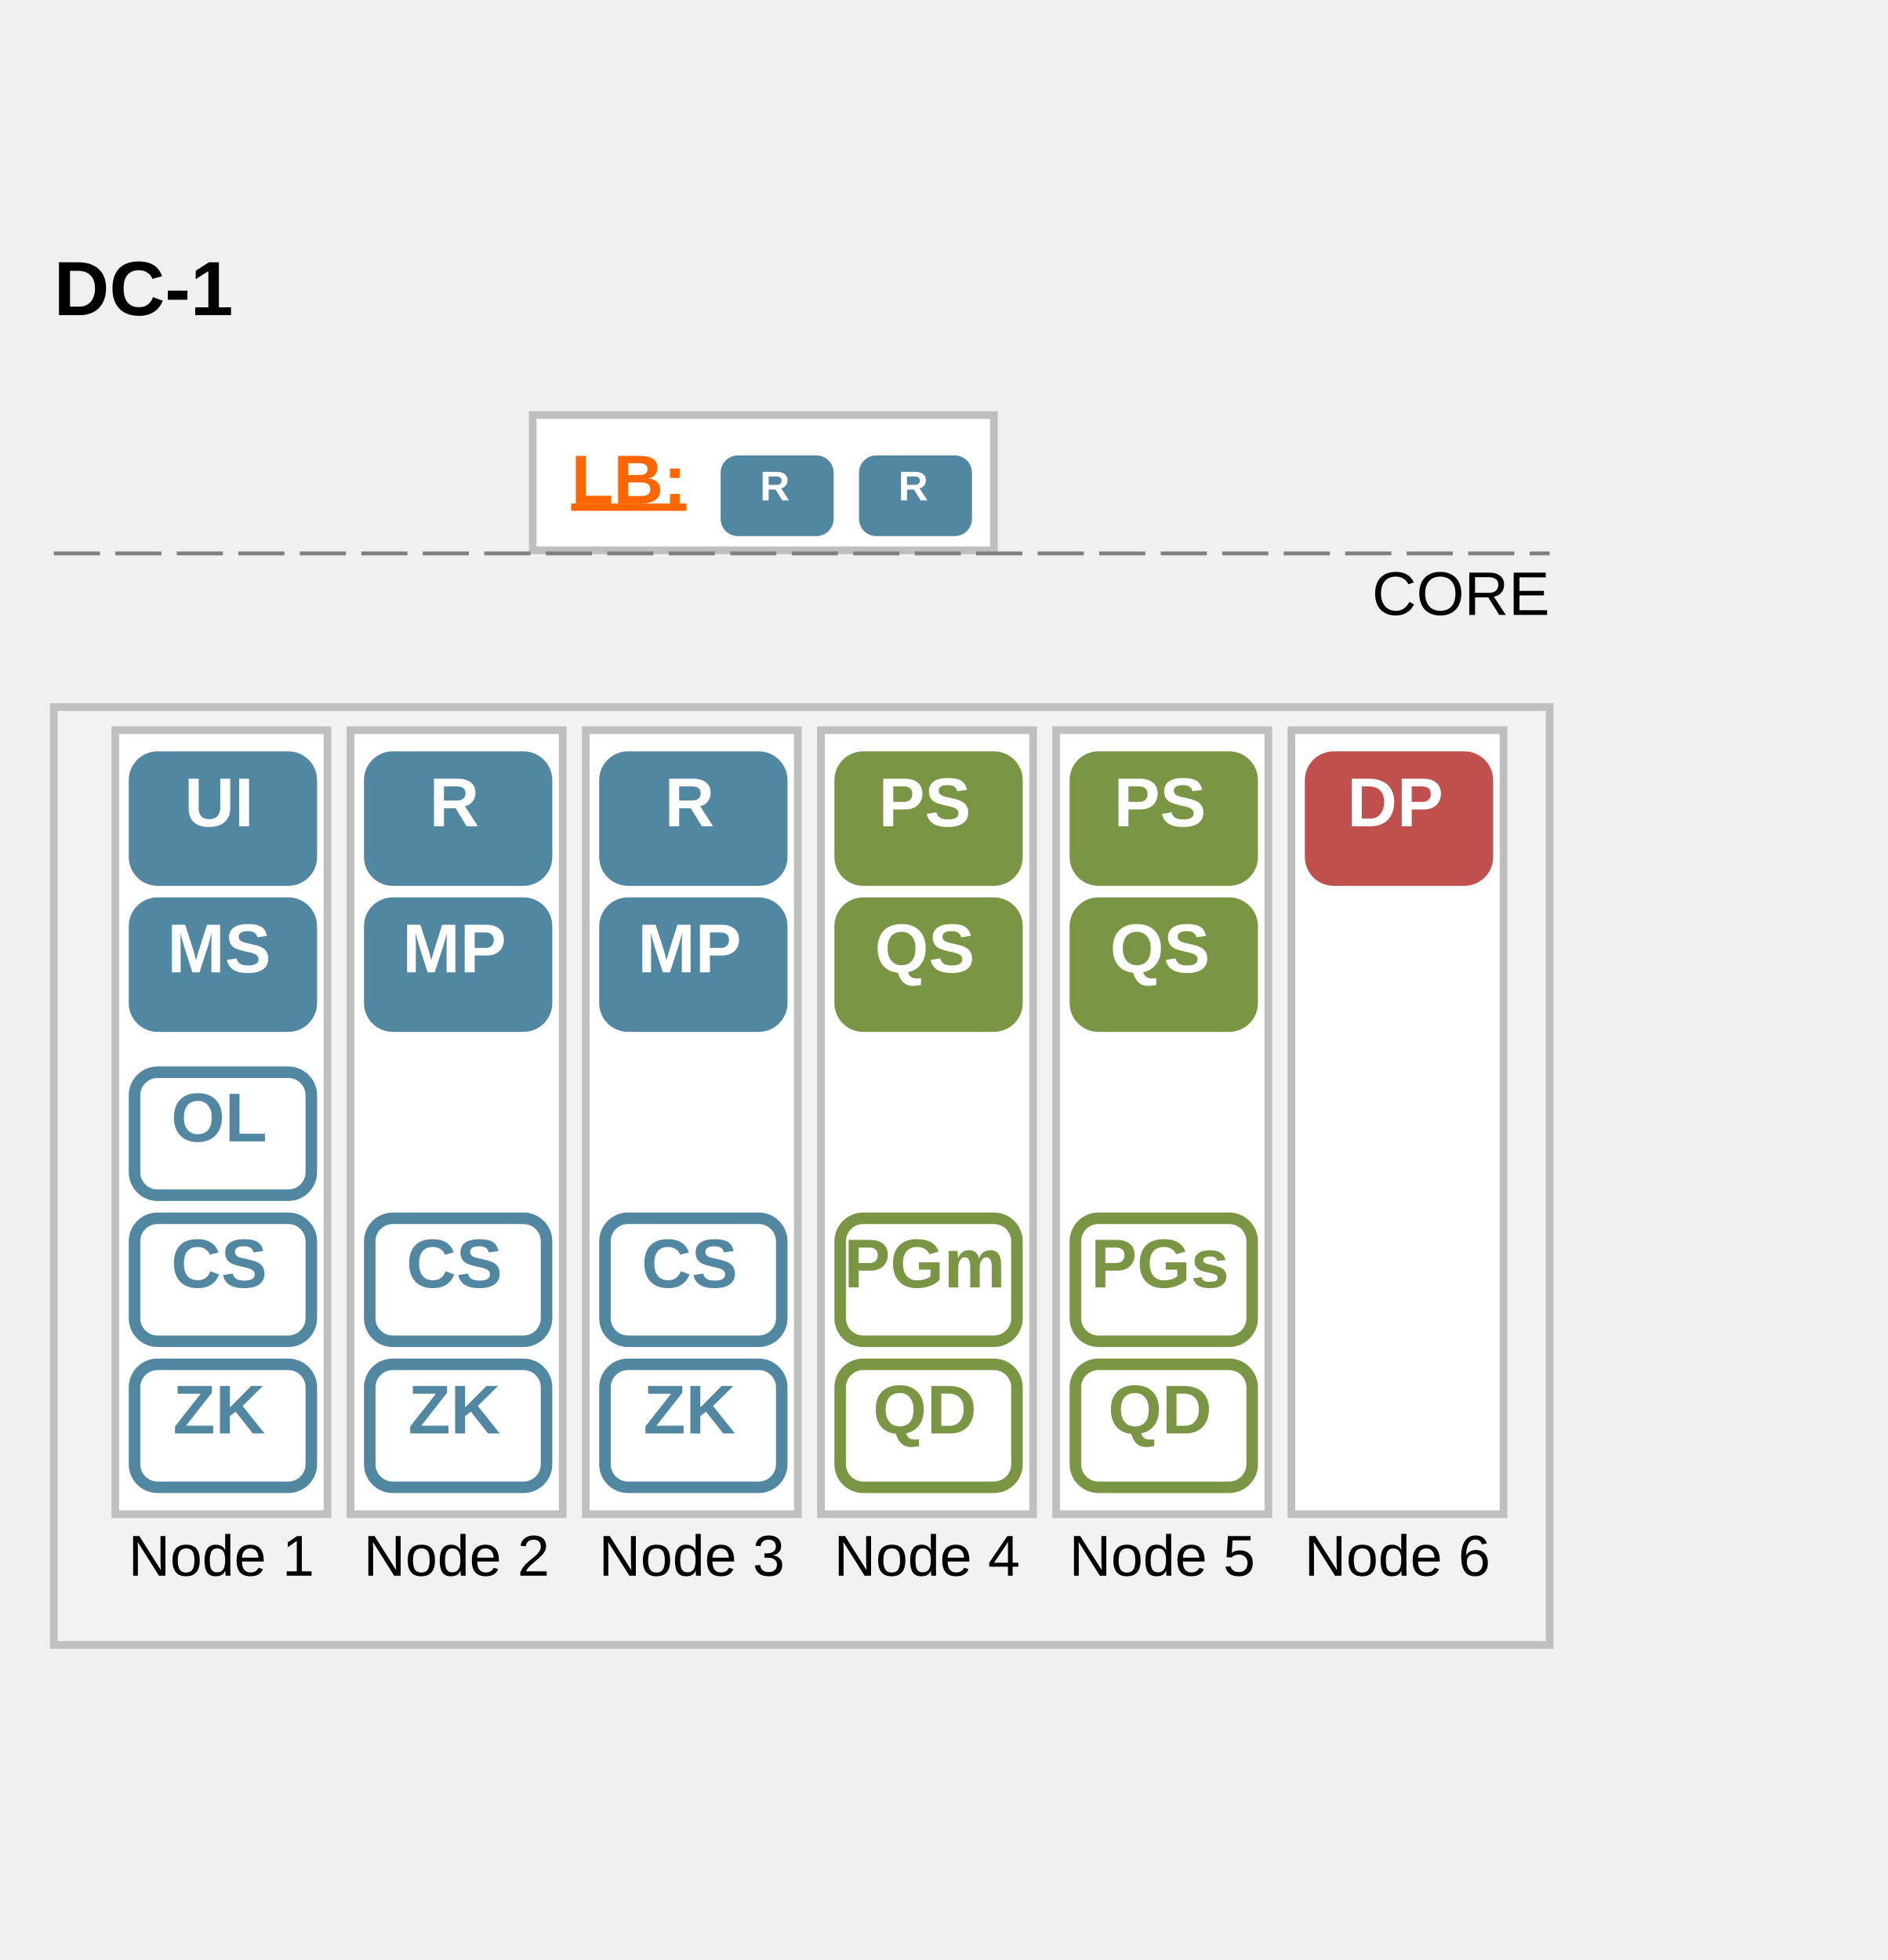
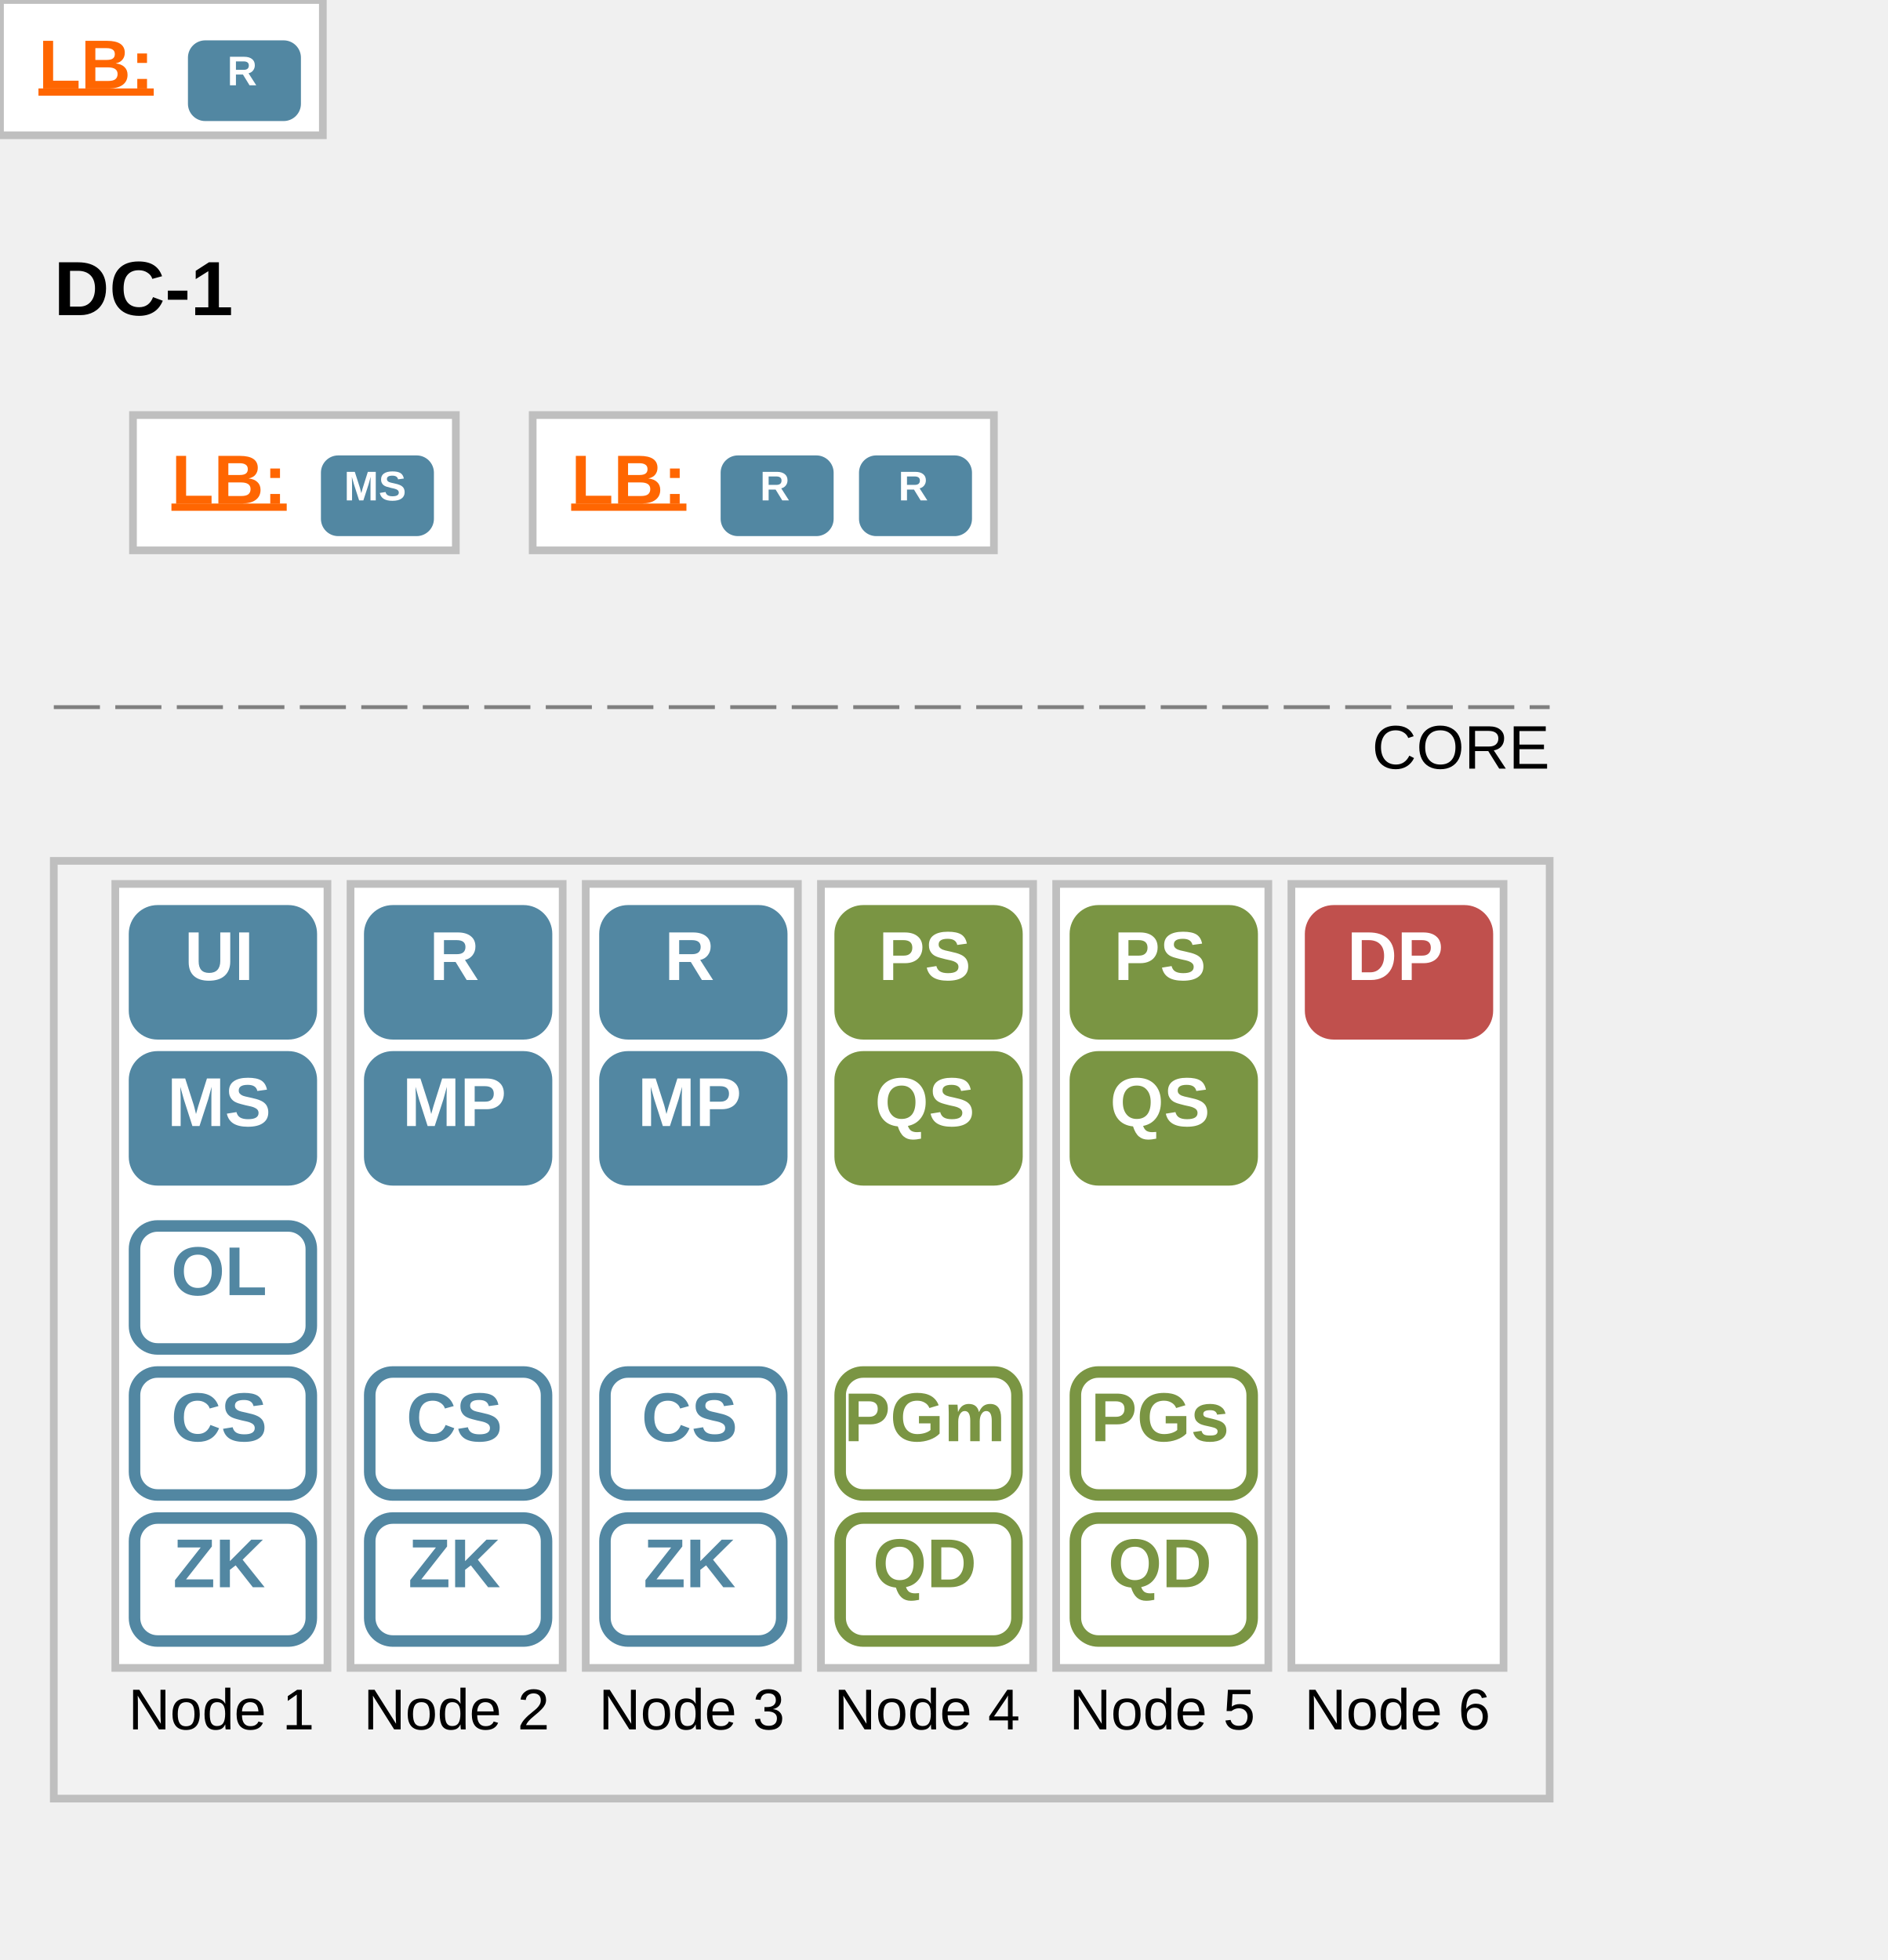
<svg xmlns="http://www.w3.org/2000/svg" xmlns:xlink="http://www.w3.org/1999/xlink" height="255" width="245.6" xml:space="preserve" version="1.1" id="svg2">
  <symbol id="struct">
    <rect id="compcs2" x="1.5" y="1.5" width="23" height="16" rx="3" style="stroke-width:1.5" />
  </symbol>
  <symbol id="ui">
    <use xlink:href="#struct" style="fill:#5287a2;stroke:#5287a2;" />
    <text id="text1488" x="12.5" y="10.5" style="font-weight:bold;font-size:9px;font-family:Arial;fill:#ffffff;" alignment-baseline="middle" text-anchor="middle">UI</text>
  </symbol>
  <symbol id="ms">
    <use xlink:href="#struct" style="fill:#5287a2;stroke:#5287a2;" />
    <text id="text1488" x="12.5" y="10.5" style="font-weight:bold;font-size:9px;font-family:Arial;fill:#ffffff;" alignment-baseline="middle" text-anchor="middle">MS</text>
  </symbol>
  <symbol id="r">
    <use xlink:href="#struct" style="fill:#5287a2;stroke:#5287a2;" />
    <text id="text1488" x="12.5" y="10.5" style="font-weight:bold;font-size:9px;font-family:Arial;fill:#ffffff;" alignment-baseline="middle" text-anchor="middle">R</text>
  </symbol>
  <symbol id="mp">
    <use xlink:href="#struct" style="fill:#5287a2;stroke:#5287a2;" />
    <text id="text1488" x="12.5" y="10.5" style="font-weight:bold;font-size:9px;font-family:Arial;fill:#ffffff;" alignment-baseline="middle" text-anchor="middle">MP</text>
  </symbol>
  <symbol id="cs">
    <use xlink:href="#struct" style="fill:#ffffff;stroke:#5287a2;" />
    <text id="text1488" x="12.5" y="10.5" style="font-weight:bold;font-size:9px;font-family:Arial;fill:#5287a2;" alignment-baseline="middle" text-anchor="middle">CS</text>
  </symbol>
  <symbol id="zk">
    <use xlink:href="#struct" style="fill:#ffffff;stroke:#5287a2;" />
    <text id="text1488" x="12.5" y="10.5" style="font-weight:bold;font-size:9px;font-family:Arial;fill:#5287a2;" alignment-baseline="middle" text-anchor="middle">ZK</text>
  </symbol>
  <symbol id="ol">
    <use xlink:href="#struct" style="fill:#ffffff;stroke:#5287a2;" />
    <text id="text1488" x="12.5" y="10.5" style="font-weight:bold;font-size:9px;font-family:Arial;fill:#5287a2;" alignment-baseline="middle" text-anchor="middle">OL</text>
  </symbol>
  <symbol id="bp">
    <use xlink:href="#struct" style="fill:#d3990a;stroke:#d3990a;" />
    <text id="text1488" x="12.5" y="10.5" style="font-weight:bold;font-size:9px;font-family:Arial;fill:#ffffff;" alignment-baseline="middle" text-anchor="middle">BP</text>
  </symbol>
  <symbol id="bs">
    <use xlink:href="#struct" style="fill:#d3990a;stroke:#d3990a;" />
    <text id="text1488" x="12.5" y="10.5" style="font-weight:bold;font-size:9px;font-family:Arial;fill:#ffffff;" alignment-baseline="middle" text-anchor="middle">BS</text>
  </symbol>
  <symbol id="nx">
    <use xlink:href="#struct" style="fill:#ffffff;stroke:#d3990a;" />
    <text id="text1488" x="12.5" y="10.5" style="font-weight:bold;font-size:9px;font-family:Arial;fill:#8bb148;" alignment-baseline="middle" text-anchor="middle">NX</text>
  </symbol>
  <symbol id="tc">
    <use xlink:href="#struct" style="fill:#ffffff;stroke:#d3990a;" />
    <text id="text1488" x="12.5" y="10.5" style="font-weight:bold;font-size:9px;font-family:Arial;fill:#8bb148;" alignment-baseline="middle" text-anchor="middle">TC</text>
  </symbol>
  <symbol id="es">
    <use xlink:href="#struct" style="fill:#ffffff;stroke:#d3990a;" />
    <text id="text1488" x="12.5" y="10.5" style="font-weight:bold;font-size:9px;font-family:Arial;fill:#8bb148;" alignment-baseline="middle" text-anchor="middle">ES</text>
  </symbol>
  <symbol id="ps">
    <use xlink:href="#struct" style="fill:#7a9543;stroke:#7a9543;" />
    <text id="text1488" x="12.5" y="10.5" style="font-weight:bold;font-size:9px;font-family:Arial;fill:#ffffff;" alignment-baseline="middle" text-anchor="middle">PS</text>
  </symbol>
  <symbol id="qs">
    <use xlink:href="#struct" style="fill:#7a9543;stroke:#7a9543;" />
    <text id="text1488" x="12.5" y="10.5" style="font-weight:bold;font-size:9px;font-family:Arial;fill:#ffffff;" alignment-baseline="middle" text-anchor="middle">QS</text>
  </symbol>
  <symbol id="qd">
    <use xlink:href="#struct" style="fill:#ffffff;stroke:#7a9543;" />
    <text id="text1488" x="12.5" y="10.5" style="font-weight:bold;font-size:9px;font-family:Arial;fill:#7a9543;" alignment-baseline="middle" text-anchor="middle">QD</text>
  </symbol>
  <symbol id="pg">
    <use xlink:href="#struct" style="fill:#ffffff;stroke:#7a9543;" />
    <text id="text1488" x="12.5" y="10.5" style="font-weight:bold;font-size:9px;font-family:Arial;fill:#7a9543;" alignment-baseline="middle" text-anchor="middle">PG</text>
  </symbol>
  <symbol id="pgm">
    <use xlink:href="#struct" style="fill:#ffffff;stroke:#7a9543;" />
    <text id="text1488" x="12.5" y="10.5" style="font-weight:bold;font-size:9px;font-family:Arial;fill:#7a9543;" alignment-baseline="middle" text-anchor="middle">PGm</text>
  </symbol>
  <symbol id="pgs">
    <use xlink:href="#struct" style="fill:#ffffff;stroke:#7a9543;" />
    <text id="text1488" x="12.5" y="10.5" style="font-weight:bold;font-size:9px;font-family:Arial;fill:#7a9543;" alignment-baseline="middle" text-anchor="middle">PGs</text>
  </symbol>
  <symbol id="dp">
    <use xlink:href="#struct" style="fill:#c0504d;stroke:#c0504d;" />
    <text id="text1488" x="12.5" y="10.5" style="font-weight:bold;font-size:9px;font-family:Arial;fill:#ffffff;" alignment-baseline="middle" text-anchor="middle">DP</text>
  </symbol>
  <symbol id="ht">
    <use xlink:href="#struct" style="fill:#ffffff;stroke:#c0504d;" />
    <text id="text1488" x="12.5" y="10.5" style="font-weight:bold;font-size:9px;font-family:Arial;fill:#c0504d;" alignment-baseline="middle" text-anchor="middle">HT</text>
  </symbol>
  <symbol id="my">
    <use xlink:href="#struct" style="fill:#ffffff;stroke:#c0504d;" />
    <text id="text1488" x="12.5" y="10.5" style="font-weight:bold;font-size:9px;font-family:Arial;fill:#c0504d;" alignment-baseline="middle" text-anchor="middle">MY</text>
  </symbol>
  <symbol id="no">
    <use xlink:href="#struct" style="fill:#ffffff;stroke:#fb2b08;" />
    <text id="text1488" x="12.5" y="10.5" style="font-weight:bold;font-size:9px;font-family:Arial;fill:#fb2b08;" alignment-baseline="middle" text-anchor="middle">No</text>
  </symbol>
  <symbol id="git">
    <use xlink:href="#struct" style="fill:#ffffff;stroke:#fb2b08;" />
    <text id="text1488" x="12.5" y="10.5" style="font-weight:bold;font-size:9px;font-family:Arial;fill:#fb2b08;" alignment-baseline="middle" text-anchor="middle">GIT</text>
  </symbol>
  <symbol id="jnk">
    <use xlink:href="#struct" style="fill:#ffffff;stroke:#fb2b08;" />
    <text id="text1488" x="12.5" y="10.5" style="font-weight:bold;font-size:9px;font-family:Arial;fill:#fb2b08;" alignment-baseline="middle" text-anchor="middle">Jnk</text>
  </symbol>
  <symbol id="mvn">
    <use xlink:href="#struct" style="fill:#ffffff;stroke:#fb2b08;" />
    <text id="text1488" x="12.5" y="10.5" style="font-weight:bold;font-size:9px;font-family:Arial;fill:#fb2b08;" alignment-baseline="middle" text-anchor="middle">Mvn</text>
  </symbol>
  <symbol id="jb">
    <use xlink:href="#struct" style="fill:#ffffff;stroke:#fb2b08;" />
    <text id="text1488" x="12.5" y="10.5" style="font-weight:bold;font-size:9px;font-family:Arial;fill:#fb2b08;" alignment-baseline="middle" text-anchor="middle">JB</text>
  </symbol>
  <symbol id="tg">
    <use xlink:href="#struct" style="fill:#ffffff;stroke:#ff6601;" />
    <text id="text1488" x="12.5" y="10.5" style="font-weight:bold;font-size:9px;font-family:Arial;fill:#ff6601;" alignment-baseline="middle" text-anchor="middle">TG</text>
  </symbol>
  <symbol id="if">
    <use xlink:href="#struct" style="fill:#ffffff;stroke:#ff6601;" />
    <text id="text1488" x="12.5" y="10.5" style="font-weight:bold;font-size:9px;font-family:Arial;fill:#ff6601;" alignment-baseline="middle" text-anchor="middle">IF</text>
  </symbol>
  <symbol id="gf">
    <use xlink:href="#struct" style="fill:#ffffff;stroke:#ff6601;" />
    <text id="text1488" x="12.5" y="10.5" style="font-weight:bold;font-size:9px;font-family:Arial;fill:#ff6601;" alignment-baseline="middle" text-anchor="middle">GF</text>
  </symbol>
  <symbol id="lb">
    <text id="text1488" x="12.5" y="11.5" style="font-weight:bold;font-size:9px;font-family:Arial;fill:#ff6601;text-decoration: underline;" alignment-baseline="middle" text-anchor="middle">LB:</text>
  </symbol>
  <text id="text1488" x="7" y="41" style="font-weight:bold;font-size:10px;font-family:Arial;" text-anchor="start">DC-1</text>
+   <g transform="translate(17.3,54)">
+     <rect id="node1" x="0" y="0" width="42" height="17.6" style="fill:#ffffff;stroke:#bfbfbf">
+                 </rect>
+     <use xlink:href="#lb" />
+     <use xlink:href="#ms" transform="scale(0.6) translate(40,8)" />
+   </g>
  <g transform="translate(69.3,54)">
    <rect id="node1" x="0" y="0" width="60" height="17.6" style="fill:#ffffff;stroke:#bfbfbf">
                </rect>
    <use xlink:href="#lb" />
    <use xlink:href="#r" transform="scale(0.6) translate(40,8)" />
    <use xlink:href="#r" transform="scale(0.6) translate(70,8)" />
  </g>
-   <line x1="7" y1="72" x2="201.6" y2="72" style="stroke:#7f7f7f;;stroke-width:0.5;stroke-dasharray:6, 2;stroke-dashoffset:0;" />
-   <text id="text1488" x="201.6" y="80" style="font-weight:normal;font-size:8px;font-family:Arial;" text-anchor="end">CORE</text>
-   <rect id="subnet1" x="7" y="92" width="194.6" height="122" style="fill:#f2f2f2;stroke:#bfbfbf">
+   <g transform="translate(NaN,74)">
+     <rect id="node1" x="0" y="0" width="42" height="17.6" style="fill:#ffffff;stroke:#bfbfbf">
+                 </rect>
+     <use xlink:href="#lb" />
+     <use xlink:href="#r" transform="scale(0.6) translate(40,8)" />
+   </g>
+   <line x1="7" y1="92" x2="201.6" y2="92" style="stroke:#7f7f7f;;stroke-width:0.5;stroke-dasharray:6, 2;stroke-dashoffset:0;" />
+   <text id="text1488" x="201.6" y="100" style="font-weight:normal;font-size:8px;font-family:Arial;" text-anchor="end">CORE</text>
+   <rect id="subnet1" x="7" y="112" width="194.6" height="122" style="fill:#f2f2f2;stroke:#bfbfbf">
                    </rect>
-   <rect id="node1" x="15" y="95" width="27.6" height="102" style="fill:#ffffff;stroke:#bfbfbf">
+   <rect id="node1" x="15" y="115" width="27.6" height="102" style="fill:#ffffff;stroke:#bfbfbf">
        </rect>
-   <text id="nodetext1" x="28.8" y="205" style="font-weight:normal;font-size:7.5px;font-family:Arial;" alignment-baseline="middle" text-anchor="middle">Node 1</text>
-   <use xlink:href="#ui" x="16" y="97" />
-   <use xlink:href="#ms" x="16" y="116" />
-   <use xlink:href="#zk" x="16" y="176" />
-   <use xlink:href="#cs" x="16" y="157" />
-   <use xlink:href="#ol" x="16" y="138" />
-   <rect id="node2" x="45.6" y="95" width="27.6" height="102" style="fill:#ffffff;stroke:#bfbfbf">
+   <text id="nodetext1" x="28.8" y="225" style="font-weight:normal;font-size:7.5px;font-family:Arial;" alignment-baseline="middle" text-anchor="middle">Node 1</text>
+   <use xlink:href="#ui" x="16" y="117" />
+   <use xlink:href="#ms" x="16" y="136" />
+   <use xlink:href="#zk" x="16" y="196" />
+   <use xlink:href="#cs" x="16" y="177" />
+   <use xlink:href="#ol" x="16" y="158" />
+   <rect id="node2" x="45.6" y="115" width="27.6" height="102" style="fill:#ffffff;stroke:#bfbfbf">
        </rect>
-   <text id="nodetext2" x="59.4" y="205" style="font-weight:normal;font-size:7.5px;font-family:Arial;" alignment-baseline="middle" text-anchor="middle">Node 2</text>
-   <use xlink:href="#r" x="46.6" y="97" />
-   <use xlink:href="#mp" x="46.6" y="116" />
-   <use xlink:href="#zk" x="46.6" y="176" />
-   <use xlink:href="#cs" x="46.6" y="157" />
-   <rect id="node3" x="76.2" y="95" width="27.6" height="102" style="fill:#ffffff;stroke:#bfbfbf">
+   <text id="nodetext2" x="59.4" y="225" style="font-weight:normal;font-size:7.5px;font-family:Arial;" alignment-baseline="middle" text-anchor="middle">Node 2</text>
+   <use xlink:href="#r" x="46.6" y="117" />
+   <use xlink:href="#mp" x="46.6" y="136" />
+   <use xlink:href="#zk" x="46.6" y="196" />
+   <use xlink:href="#cs" x="46.6" y="177" />
+   <rect id="node3" x="76.2" y="115" width="27.6" height="102" style="fill:#ffffff;stroke:#bfbfbf">
        </rect>
-   <text id="nodetext3" x="90" y="205" style="font-weight:normal;font-size:7.5px;font-family:Arial;" alignment-baseline="middle" text-anchor="middle">Node 3</text>
-   <use xlink:href="#r" x="77.2" y="97" />
-   <use xlink:href="#mp" x="77.2" y="116" />
-   <use xlink:href="#zk" x="77.2" y="176" />
-   <use xlink:href="#cs" x="77.2" y="157" />
-   <rect id="node4" x="106.8" y="95" width="27.6" height="102" style="fill:#ffffff;stroke:#bfbfbf">
+   <text id="nodetext3" x="90" y="225" style="font-weight:normal;font-size:7.5px;font-family:Arial;" alignment-baseline="middle" text-anchor="middle">Node 3</text>
+   <use xlink:href="#r" x="77.2" y="117" />
+   <use xlink:href="#mp" x="77.2" y="136" />
+   <use xlink:href="#zk" x="77.2" y="196" />
+   <use xlink:href="#cs" x="77.2" y="177" />
+   <rect id="node4" x="106.8" y="115" width="27.6" height="102" style="fill:#ffffff;stroke:#bfbfbf">
        </rect>
-   <text id="nodetext4" x="120.6" y="205" style="font-weight:normal;font-size:7.5px;font-family:Arial;" alignment-baseline="middle" text-anchor="middle">Node 4</text>
-   <use xlink:href="#ps" x="107.8" y="97" />
-   <use xlink:href="#qs" x="107.8" y="116" />
-   <use xlink:href="#qd" x="107.8" y="176" />
-   <use xlink:href="#pgm" x="107.8" y="157" />
-   <rect id="node5" x="137.4" y="95" width="27.6" height="102" style="fill:#ffffff;stroke:#bfbfbf">
+   <text id="nodetext4" x="120.6" y="225" style="font-weight:normal;font-size:7.5px;font-family:Arial;" alignment-baseline="middle" text-anchor="middle">Node 4</text>
+   <use xlink:href="#ps" x="107.8" y="117" />
+   <use xlink:href="#qs" x="107.8" y="136" />
+   <use xlink:href="#qd" x="107.8" y="196" />
+   <use xlink:href="#pgm" x="107.8" y="177" />
+   <rect id="node5" x="137.4" y="115" width="27.6" height="102" style="fill:#ffffff;stroke:#bfbfbf">
        </rect>
-   <text id="nodetext5" x="151.2" y="205" style="font-weight:normal;font-size:7.5px;font-family:Arial;" alignment-baseline="middle" text-anchor="middle">Node 5</text>
-   <use xlink:href="#ps" x="138.4" y="97" />
-   <use xlink:href="#qs" x="138.4" y="116" />
-   <use xlink:href="#qd" x="138.4" y="176" />
-   <use xlink:href="#pgs" x="138.4" y="157" />
-   <rect id="node6" x="168" y="95" width="27.6" height="102" style="fill:#ffffff;stroke:#bfbfbf">
+   <text id="nodetext5" x="151.2" y="225" style="font-weight:normal;font-size:7.5px;font-family:Arial;" alignment-baseline="middle" text-anchor="middle">Node 5</text>
+   <use xlink:href="#ps" x="138.4" y="117" />
+   <use xlink:href="#qs" x="138.4" y="136" />
+   <use xlink:href="#qd" x="138.4" y="196" />
+   <use xlink:href="#pgs" x="138.4" y="177" />
+   <rect id="node6" x="168" y="115" width="27.6" height="102" style="fill:#ffffff;stroke:#bfbfbf">
        </rect>
-   <text id="nodetext6" x="181.8" y="205" style="font-weight:normal;font-size:7.5px;font-family:Arial;" alignment-baseline="middle" text-anchor="middle">Node 6</text>
-   <use xlink:href="#dp" x="169" y="97" />
+   <text id="nodetext6" x="181.8" y="225" style="font-weight:normal;font-size:7.5px;font-family:Arial;" alignment-baseline="middle" text-anchor="middle">Node 6</text>
+   <use xlink:href="#dp" x="169" y="117" />
</svg>
